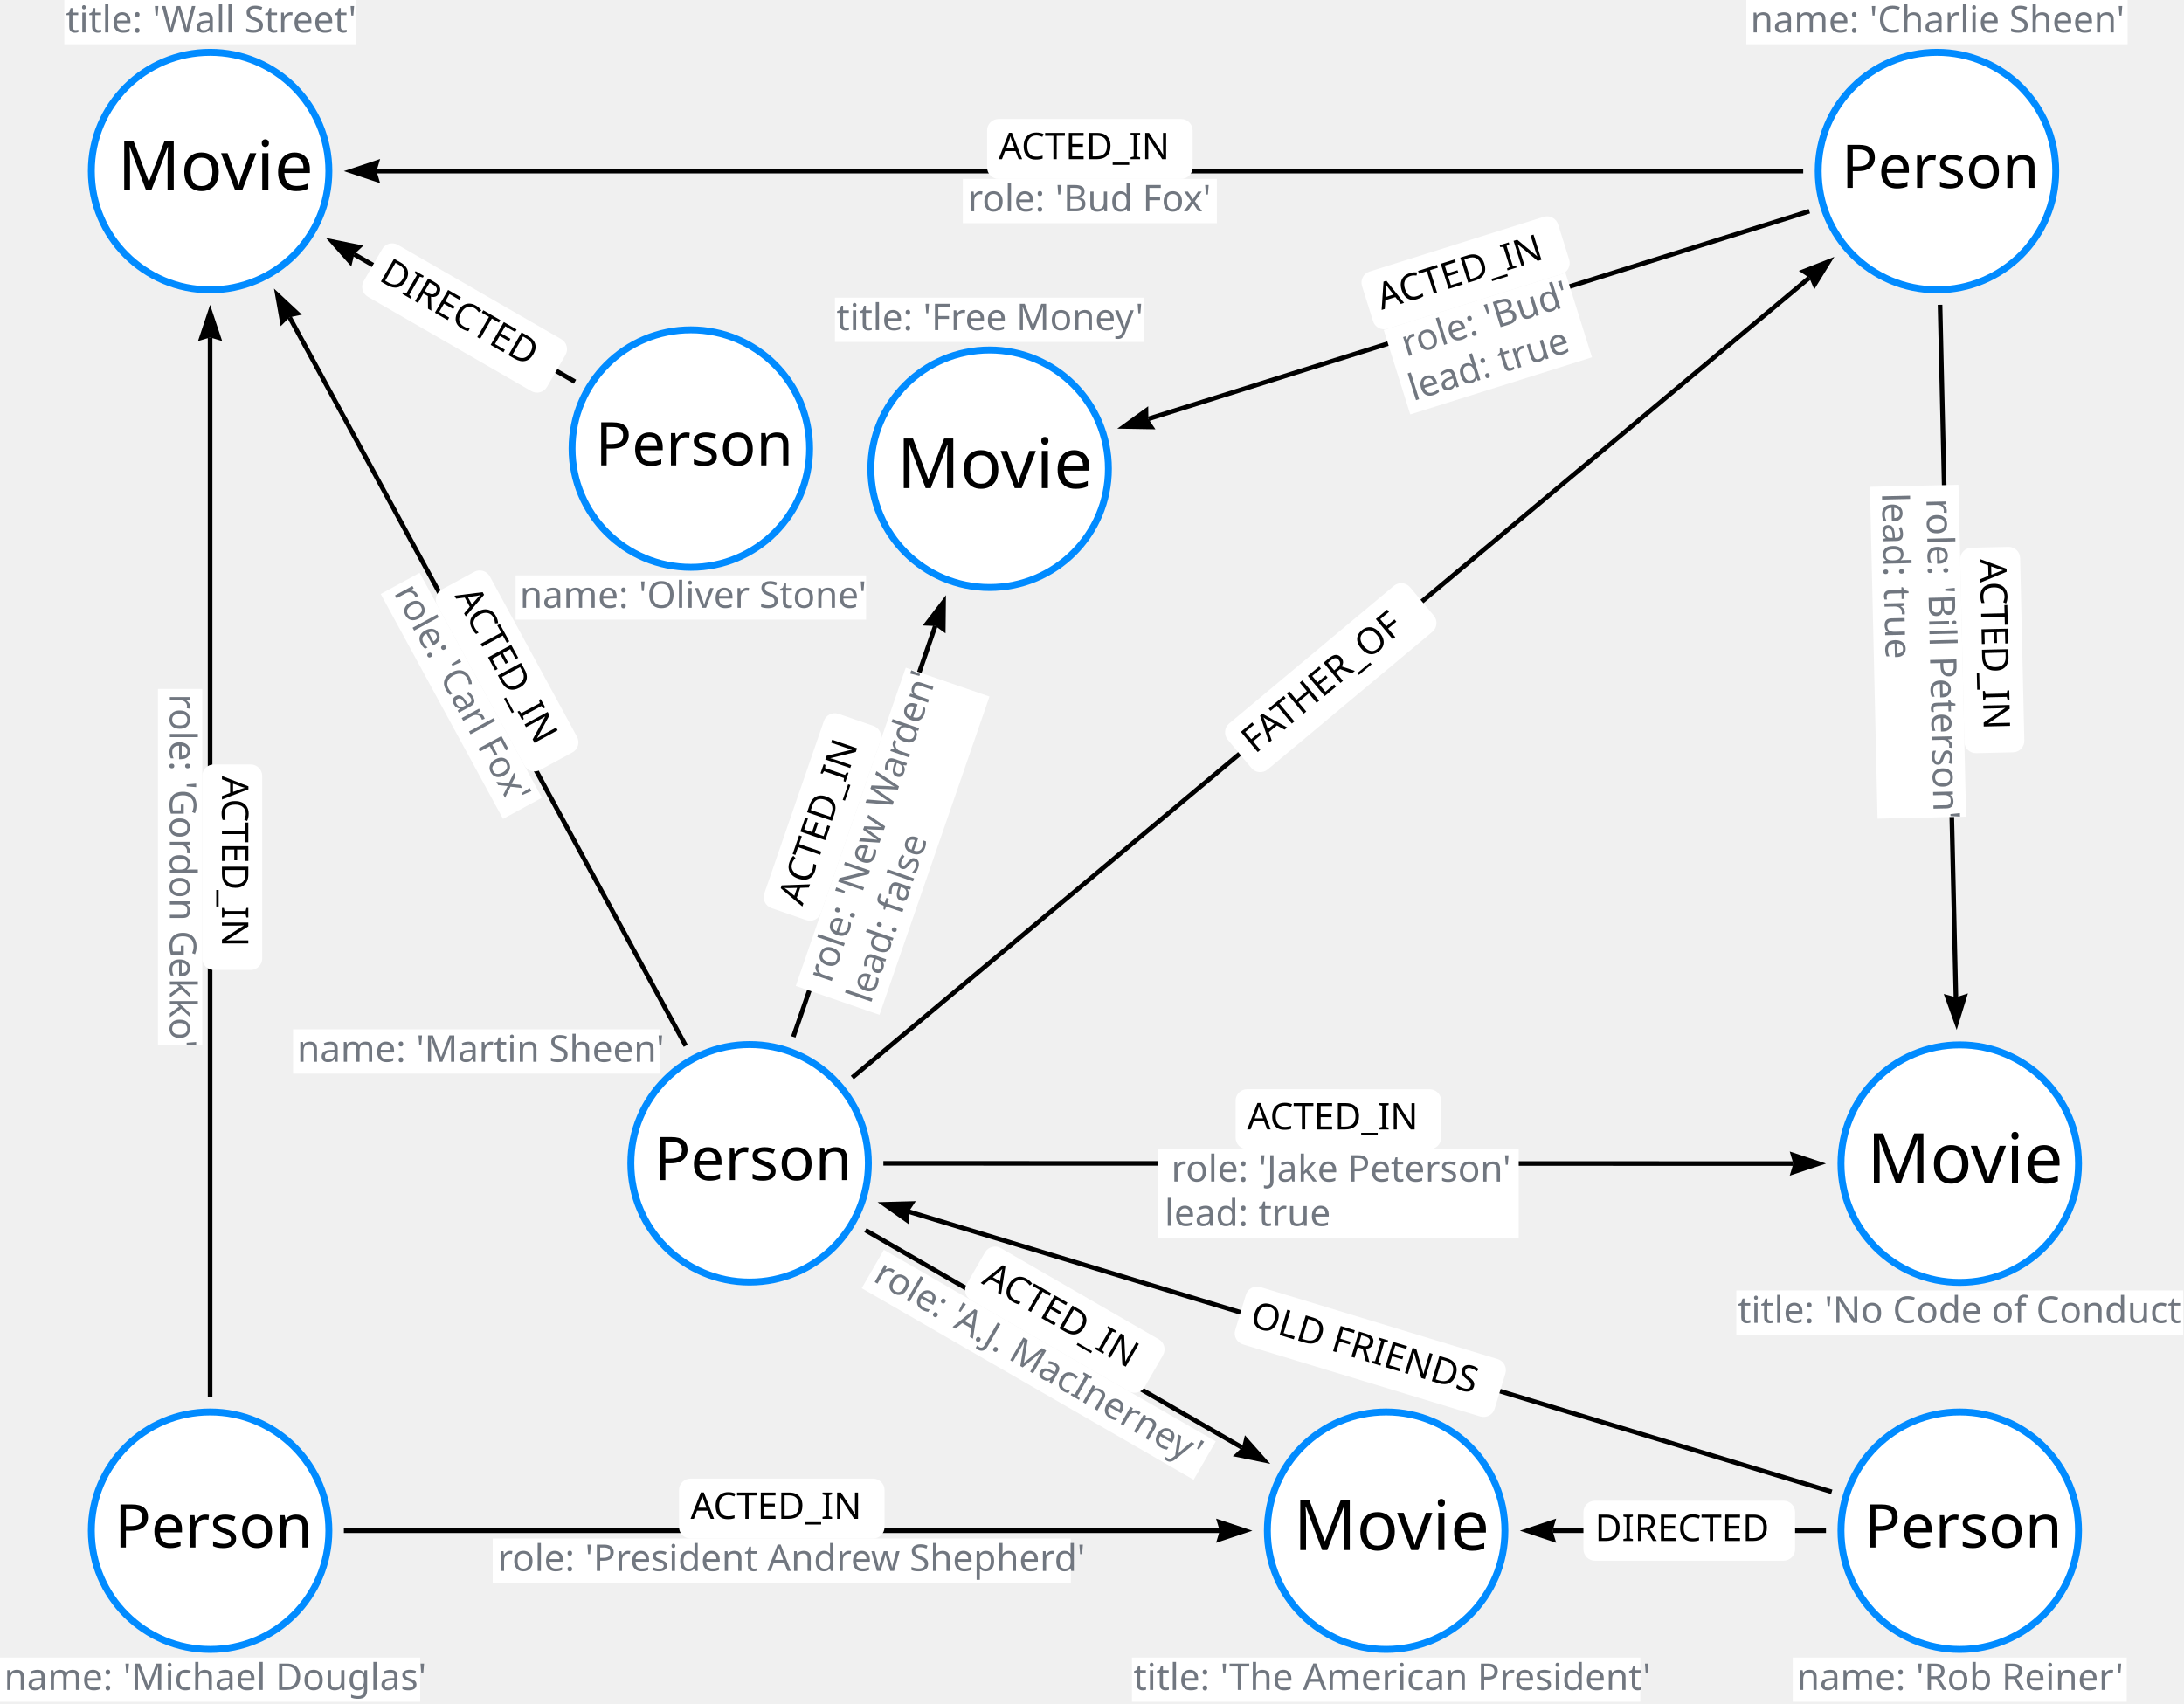
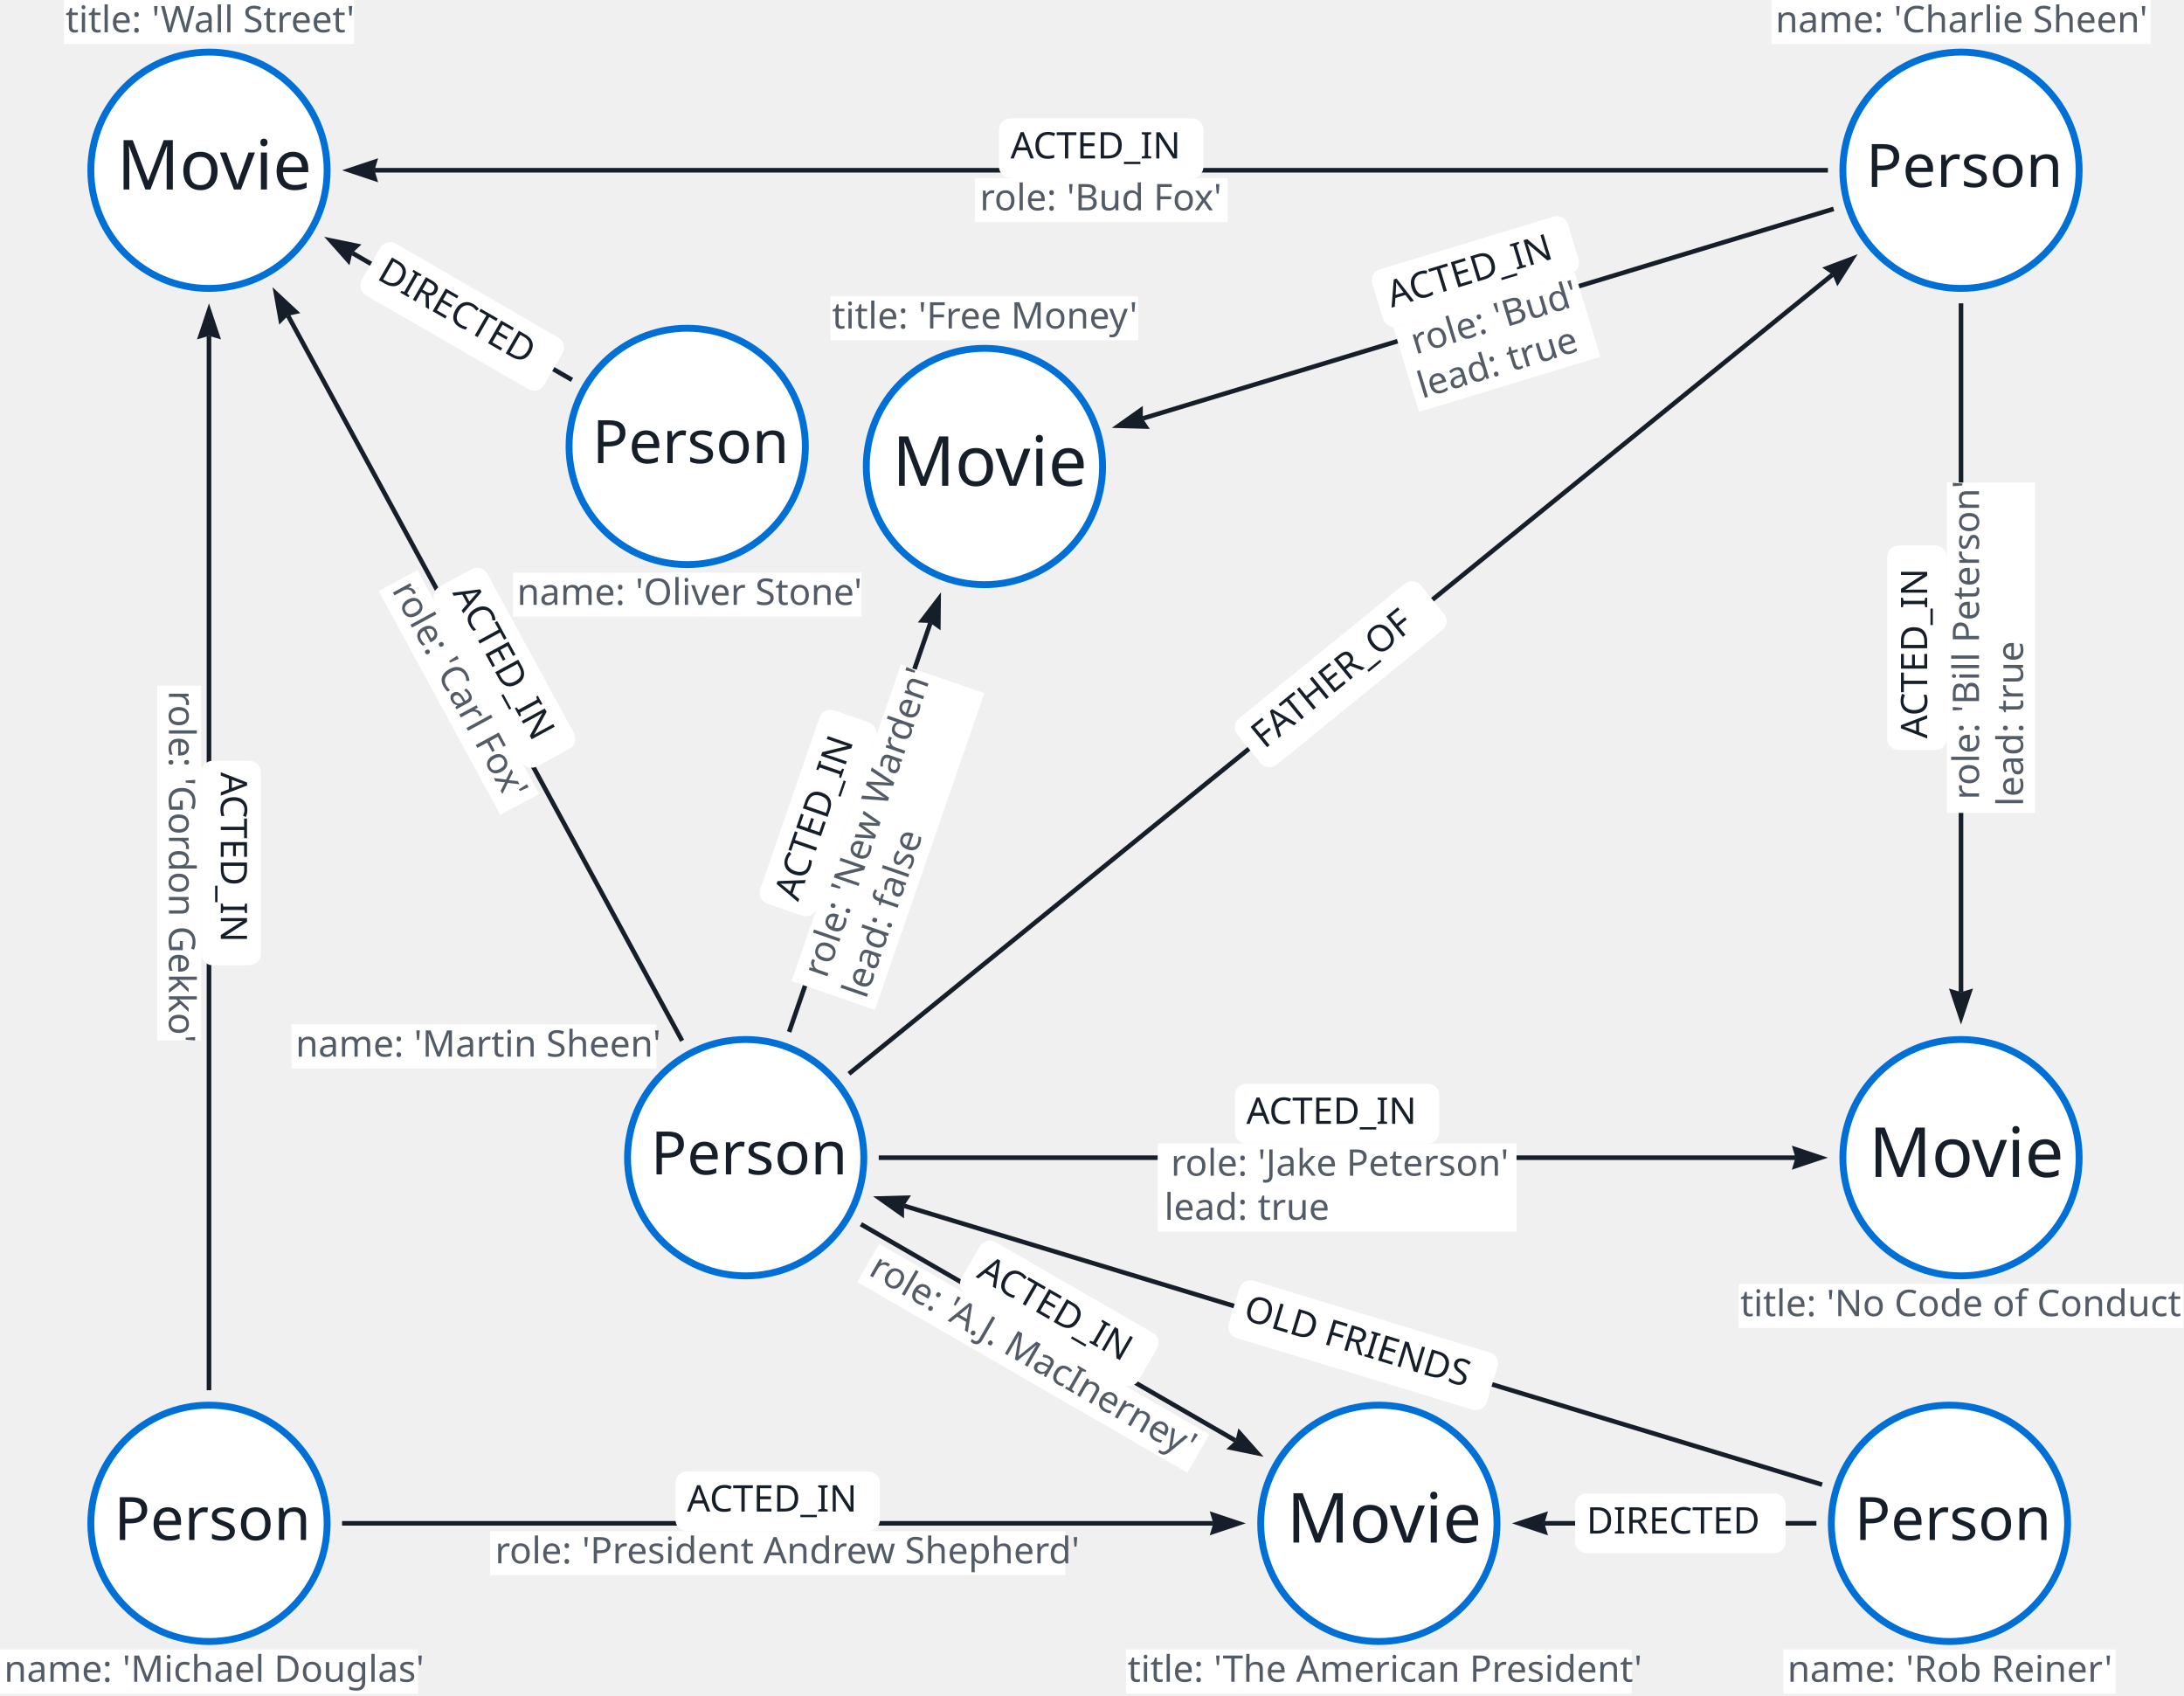
- <svg xmlns="http://www.w3.org/2000/svg" width="947" height="739" viewBox="0 0 947 739">
+ <svg xmlns="http://www.w3.org/2000/svg" width="952" height="739" viewBox="0 0 952 739">
  <defs>
    <style type="text/css" />
  </defs>
  <g transform="translate(-439.7138 173.6719) scale(1)">
    <g class="relationship">
-       <g transform="translate(739.2673 20.88018) rotate(-150)" stroke-width="2" stroke="#000000">
+       <g transform="translate(739.2673 20.88018) rotate(-150)" stroke-width="2" stroke="#151E29">
        <path d="M 58 0 L 168.549 0" />
-         <polygon points="-14.155,0 -15.728,5.243 0,0 -15.728,-5.243" fill="#000000" transform="translate(182.7041 0) rotate(0)" stroke="none" />
+         <polygon points="-14.155,0 -15.728,5.243 0,0 -15.728,-5.243" fill="#151E29" transform="translate(182.7041 0) rotate(0)" stroke="none" />
      </g>
      <g transform="translate(641.1687 -35.75706) rotate(30) translate(0 -13)">
        <g transform="translate(0 0)">
-           <g transform="translate(-45.89062 0)" fill="#ffffff" stroke="#000000" stroke-width="0">
+           <g transform="translate(-45.89062 0)" fill="#ffffff" stroke="#151E29" stroke-width="0">
            <rect x="0" y="0" width="91.781" height="26" rx="5" ry="5" stroke="none" />
-             <text xml:space="preserve" x="5" y="17.457" stroke="none" text-anchor="left" font-family="sans-serif" font-size="16" font-weight="normal" fill="#000000">DIRECTED</text>
-           </g>
-         </g>
-       </g>
-     </g>
-     <g class="relationship">
-       <g transform="translate(530.8114 490.2076) rotate(-90)" stroke-width="2" stroke="#000000">
+             <text xml:space="preserve" x="5" y="17.457" stroke="none" text-anchor="left" font-family="sans-serif" font-size="16" font-weight="normal" fill="#151E29">DIRECTED</text>
+           </g>
+         </g>
+       </g>
+     </g>
+     <g class="relationship">
+       <g transform="translate(530.8114 490.2076) rotate(-90)" stroke-width="2" stroke="#151E29">
        <path d="M 58 0 L 517.524 0" />
-         <polygon points="-14.155,0 -15.728,5.243 0,0 -15.728,-5.243" fill="#000000" transform="translate(531.6794 0) rotate(0)" stroke="none" />
+         <polygon points="-14.155,0 -15.728,5.243 0,0 -15.728,-5.243" fill="#151E29" transform="translate(531.6794 0) rotate(0)" stroke="none" />
      </g>
      <g transform="translate(530.8114 202.4454) rotate(90) translate(0 -22.6)">
        <g transform="translate(0 0)">
-           <g transform="translate(-44.5625 0)" fill="#ffffff" stroke="#000000" stroke-width="0">
-             <rect x="0" y="0" width="89.125" height="26" rx="5" ry="5" stroke="none" />
-             <text xml:space="preserve" x="5" y="17.457" stroke="none" text-anchor="left" font-family="sans-serif" font-size="16" font-weight="normal" fill="#000000">ACTED_IN</text>
+           <g transform="translate(-44.5625 0)" fill="#ffffff" stroke="#151E29" stroke-width="0">
+             <rect x="0" y="0" width="89.125" height="26" rx="5" ry="5" stroke="none" />
+             <text xml:space="preserve" x="5" y="17.457" stroke="none" text-anchor="left" font-family="sans-serif" font-size="16" font-weight="normal" fill="#151E29">ACTED_IN</text>
          </g>
        </g>
        <g transform="translate(0 26)">
          <g transform="translate(-77.3125 0)" fill="white">
            <rect x="0" y="0" width="154.625" height="19.2" rx="0" ry="0" stroke="none" />
-             <g font-family="sans-serif" font-size="16" font-weight="normal" fill="#717780" text-anchor="end">
+             <g font-family="sans-serif" font-size="16" font-weight="normal" fill="#535B66" text-anchor="end">
              <text xml:space="preserve" x="35.57" y="14.057" stroke="none">role:</text>
              <text xml:space="preserve" x="40.016" y="14.057" stroke="none" text-anchor="start">'Gordon Gekko'</text>
            </g>
          </g>
        </g>
      </g>
    </g>
    <g class="relationship">
-       <g transform="translate(764.7521 330.8588) rotate(-118.5298)" stroke-width="2" stroke="#000000">
+       <g transform="translate(764.7521 330.8588) rotate(-118.5298)" stroke-width="2" stroke="#151E29">
        <path d="M 58 0 L 417.654 0" />
-         <polygon points="-14.155,0 -15.728,5.243 0,0 -15.728,-5.243" fill="#000000" transform="translate(431.8089 0) rotate(0)" stroke="none" />
+         <polygon points="-14.155,0 -15.728,5.243 0,0 -15.728,-5.243" fill="#151E29" transform="translate(431.8089 0) rotate(0)" stroke="none" />
      </g>
      <g transform="translate(651.1621 121.9116) rotate(61.47017) translate(0 -22.6)">
        <g transform="translate(0 0)">
-           <g transform="translate(-44.5625 0)" fill="#ffffff" stroke="#000000" stroke-width="0">
-             <rect x="0" y="0" width="89.125" height="26" rx="5" ry="5" stroke="none" />
-             <text xml:space="preserve" x="5" y="17.457" stroke="none" text-anchor="left" font-family="sans-serif" font-size="16" font-weight="normal" fill="#000000">ACTED_IN</text>
+           <g transform="translate(-44.5625 0)" fill="#ffffff" stroke="#151E29" stroke-width="0">
+             <rect x="0" y="0" width="89.125" height="26" rx="5" ry="5" stroke="none" />
+             <text xml:space="preserve" x="5" y="17.457" stroke="none" text-anchor="left" font-family="sans-serif" font-size="16" font-weight="normal" fill="#151E29">ACTED_IN</text>
          </g>
        </g>
        <g transform="translate(0 26)">
          <g transform="translate(-55.51172 0)" fill="white">
            <rect x="0" y="0" width="111.023" height="19.2" rx="0" ry="0" stroke="none" />
-             <g font-family="sans-serif" font-size="16" font-weight="normal" fill="#717780" text-anchor="end">
+             <g font-family="sans-serif" font-size="16" font-weight="normal" fill="#535B66" text-anchor="end">
              <text xml:space="preserve" x="35.57" y="14.057" stroke="none">role:</text>
              <text xml:space="preserve" x="40.016" y="14.057" stroke="none" text-anchor="start">'Carl Fox'</text>
            </g>
          </g>
        </g>
      </g>
    </g>
    <g class="relationship">
-       <g transform="translate(530.8114 490.2076) rotate(0)" stroke-width="2" stroke="#000000">
+       <g transform="translate(530.8114 490.2076) rotate(0)" stroke-width="2" stroke="#151E29">
        <path d="M 58 0 L 437.786 0" />
-         <polygon points="-14.155,0 -15.728,5.243 0,0 -15.728,-5.243" fill="#000000" transform="translate(451.9407 0) rotate(0)" stroke="none" />
+         <polygon points="-14.155,0 -15.728,5.243 0,0 -15.728,-5.243" fill="#151E29" transform="translate(451.9407 0) rotate(0)" stroke="none" />
      </g>
      <g transform="translate(778.7043 490.2076) rotate(0) translate(0 -22.6)">
        <g transform="translate(0 0)">
-           <g transform="translate(-44.5625 0)" fill="#ffffff" stroke="#000000" stroke-width="0">
-             <rect x="0" y="0" width="89.125" height="26" rx="5" ry="5" stroke="none" />
-             <text xml:space="preserve" x="5" y="17.457" stroke="none" text-anchor="left" font-family="sans-serif" font-size="16" font-weight="normal" fill="#000000">ACTED_IN</text>
+           <g transform="translate(-44.5625 0)" fill="#ffffff" stroke="#151E29" stroke-width="0">
+             <rect x="0" y="0" width="89.125" height="26" rx="5" ry="5" stroke="none" />
+             <text xml:space="preserve" x="5" y="17.457" stroke="none" text-anchor="left" font-family="sans-serif" font-size="16" font-weight="normal" fill="#151E29">ACTED_IN</text>
          </g>
        </g>
        <g transform="translate(0 26)">
          <g transform="translate(-125.3477 0)" fill="white">
            <rect x="0" y="0" width="250.695" height="19.2" rx="0" ry="0" stroke="none" />
-             <g font-family="sans-serif" font-size="16" font-weight="normal" fill="#717780" text-anchor="end">
+             <g font-family="sans-serif" font-size="16" font-weight="normal" fill="#535B66" text-anchor="end">
              <text xml:space="preserve" x="35.57" y="14.057" stroke="none">role:</text>
              <text xml:space="preserve" x="40.016" y="14.057" stroke="none" text-anchor="start">'President Andrew Shepherd'</text>
            </g>
          </g>
        </g>
      </g>
    </g>
    <g class="relationship">
-       <g transform="translate(764.7521 330.8588) rotate(30)" stroke-width="2" stroke="#000000">
+       <g transform="translate(764.7521 330.8588) rotate(30)" stroke-width="2" stroke="#151E29">
        <path d="M 58 0 L 246.542 0" />
-         <polygon points="-14.155,0 -15.728,5.243 0,0 -15.728,-5.243" fill="#000000" transform="translate(260.6975 0) rotate(0)" stroke="none" />
+         <polygon points="-14.155,0 -15.728,5.243 0,0 -15.728,-5.243" fill="#151E29" transform="translate(260.6975 0) rotate(0)" stroke="none" />
      </g>
      <g transform="translate(896.6228 406.9944) rotate(30) translate(0 -22.6)">
        <g transform="translate(0 0)">
-           <g transform="translate(-44.5625 0)" fill="#ffffff" stroke="#000000" stroke-width="0">
-             <rect x="0" y="0" width="89.125" height="26" rx="5" ry="5" stroke="none" />
-             <text xml:space="preserve" x="5" y="17.457" stroke="none" text-anchor="left" font-family="sans-serif" font-size="16" font-weight="normal" fill="#000000">ACTED_IN</text>
+           <g transform="translate(-44.5625 0)" fill="#ffffff" stroke="#151E29" stroke-width="0">
+             <rect x="0" y="0" width="89.125" height="26" rx="5" ry="5" stroke="none" />
+             <text xml:space="preserve" x="5" y="17.457" stroke="none" text-anchor="left" font-family="sans-serif" font-size="16" font-weight="normal" fill="#151E29">ACTED_IN</text>
          </g>
        </g>
        <g transform="translate(0 26)">
          <g transform="translate(-83.08594 0)" fill="white">
            <rect x="0" y="0" width="166.172" height="19.2" rx="0" ry="0" stroke="none" />
-             <g font-family="sans-serif" font-size="16" font-weight="normal" fill="#717780" text-anchor="end">
+             <g font-family="sans-serif" font-size="16" font-weight="normal" fill="#535B66" text-anchor="end">
              <text xml:space="preserve" x="35.57" y="14.057" stroke="none">role:</text>
              <text xml:space="preserve" x="40.016" y="14.057" stroke="none" text-anchor="start">'A.J. MacInerney'</text>
            </g>
          </g>
        </g>
      </g>
    </g>
    <g class="relationship">
-       <g transform="translate(1279.601 -99.47186) rotate(180)" stroke-width="2" stroke="#000000">
-         <path d="M 58 0 L 676.635 0" />
-         <polygon points="-14.155,0 -15.728,5.243 0,0 -15.728,-5.243" fill="#000000" transform="translate(690.7899 0) rotate(0)" stroke="none" />
-       </g>
-       <g transform="translate(912.2839 -99.47186) rotate(360) translate(0 -22.6)">
-         <g transform="translate(0 0)">
-           <g transform="translate(-44.5625 0)" fill="#ffffff" stroke="#000000" stroke-width="0">
-             <rect x="0" y="0" width="89.125" height="26" rx="5" ry="5" stroke="none" />
-             <text xml:space="preserve" x="5" y="17.457" stroke="none" text-anchor="left" font-family="sans-serif" font-size="16" font-weight="normal" fill="#000000">ACTED_IN</text>
+       <g transform="translate(1294.508 -99.47186) rotate(180)" stroke-width="2" stroke="#151E29">
+         <path d="M 58 0 L 691.541 0" />
+         <polygon points="-14.155,0 -15.728,5.243 0,0 -15.728,-5.243" fill="#151E29" transform="translate(705.6961 0) rotate(0)" stroke="none" />
+       </g>
+       <g transform="translate(919.7371 -99.47186) rotate(360) translate(0 -22.6)">
+         <g transform="translate(0 0)">
+           <g transform="translate(-44.5625 0)" fill="#ffffff" stroke="#151E29" stroke-width="0">
+             <rect x="0" y="0" width="89.125" height="26" rx="5" ry="5" stroke="none" />
+             <text xml:space="preserve" x="5" y="17.457" stroke="none" text-anchor="left" font-family="sans-serif" font-size="16" font-weight="normal" fill="#151E29">ACTED_IN</text>
          </g>
        </g>
        <g transform="translate(0 26)">
          <g transform="translate(-55.07812 0)" fill="white">
            <rect x="0" y="0" width="110.156" height="19.2" rx="0" ry="0" stroke="none" />
-             <g font-family="sans-serif" font-size="16" font-weight="normal" fill="#717780" text-anchor="end">
+             <g font-family="sans-serif" font-size="16" font-weight="normal" fill="#535B66" text-anchor="end">
              <text xml:space="preserve" x="35.57" y="14.057" stroke="none">role:</text>
              <text xml:space="preserve" x="40.016" y="14.057" stroke="none" text-anchor="start">'Bud Fox'</text>
            </g>
          </g>
        </g>
      </g>
    </g>
    <g class="relationship">
-       <g transform="translate(1289.476 490.2076) rotate(180)" stroke-width="2" stroke="#000000">
+       <g transform="translate(1289.476 490.2076) rotate(180)" stroke-width="2" stroke="#151E29">
        <path d="M 58 0 L 176.568 0" />
-         <polygon points="-14.155,0 -15.728,5.243 0,0 -15.728,-5.243" fill="#000000" transform="translate(190.7236 0) rotate(0)" stroke="none" />
+         <polygon points="-14.155,0 -15.728,5.243 0,0 -15.728,-5.243" fill="#151E29" transform="translate(190.7236 0) rotate(0)" stroke="none" />
      </g>
      <g transform="translate(1172.192 490.2076) rotate(360) translate(0 -13)">
        <g transform="translate(0 0)">
-           <g transform="translate(-45.89062 0)" fill="#ffffff" stroke="#000000" stroke-width="0">
+           <g transform="translate(-45.89062 0)" fill="#ffffff" stroke="#151E29" stroke-width="0">
            <rect x="0" y="0" width="91.781" height="26" rx="5" ry="5" stroke="none" />
-             <text xml:space="preserve" x="5" y="17.457" stroke="none" text-anchor="left" font-family="sans-serif" font-size="16" font-weight="normal" fill="#000000">DIRECTED</text>
-           </g>
-         </g>
-       </g>
-     </g>
-     <g class="relationship">
-       <g transform="translate(1279.601 -99.47186) rotate(162.5525)" stroke-width="2" stroke="#000000">
-         <path d="M 58 0 L 358.434 0" />
-         <polygon points="-14.155,0 -15.728,5.243 0,0 -15.728,-5.243" fill="#000000" transform="translate(372.5888 0) rotate(0)" stroke="none" />
-       </g>
-       <g transform="translate(1080.964 -37.04177) rotate(342.5525) translate(0 -32.2)">
-         <g transform="translate(0 0)">
-           <g transform="translate(-44.5625 0)" fill="#ffffff" stroke="#000000" stroke-width="0">
-             <rect x="0" y="0" width="89.125" height="26" rx="5" ry="5" stroke="none" />
-             <text xml:space="preserve" x="5" y="17.457" stroke="none" text-anchor="left" font-family="sans-serif" font-size="16" font-weight="normal" fill="#000000">ACTED_IN</text>
+             <text xml:space="preserve" x="5" y="17.457" stroke="none" text-anchor="left" font-family="sans-serif" font-size="16" font-weight="normal" fill="#151E29">DIRECTED</text>
+           </g>
+         </g>
+       </g>
+     </g>
+     <g class="relationship">
+       <g transform="translate(1294.508 -99.47186) rotate(163.1282)" stroke-width="2" stroke="#151E29">
+         <path d="M 58 0 L 372.677 0" />
+         <polygon points="-14.155,0 -15.728,5.243 0,0 -15.728,-5.243" fill="#151E29" transform="translate(386.8317 0) rotate(0)" stroke="none" />
+       </g>
+       <g transform="translate(1088.438 -36.97382) rotate(343.1282) translate(0 -32.2)">
+         <g transform="translate(0 0)">
+           <g transform="translate(-44.5625 0)" fill="#ffffff" stroke="#151E29" stroke-width="0">
+             <rect x="0" y="0" width="89.125" height="26" rx="5" ry="5" stroke="none" />
+             <text xml:space="preserve" x="5" y="17.457" stroke="none" text-anchor="left" font-family="sans-serif" font-size="16" font-weight="normal" fill="#151E29">ACTED_IN</text>
          </g>
        </g>
        <g transform="translate(0 26)">
          <g transform="translate(-41.30469 0)" fill="white">
            <rect x="0" y="0" width="82.609" height="38.4" rx="0" ry="0" stroke="none" />
-             <g font-family="sans-serif" font-size="16" font-weight="normal" fill="#717780" text-anchor="end">
+             <g font-family="sans-serif" font-size="16" font-weight="normal" fill="#535B66" text-anchor="end">
              <text xml:space="preserve" x="39.141" y="14.057" stroke="none">role:</text>
              <text xml:space="preserve" x="43.586" y="14.057" stroke="none" text-anchor="start">'Bud'</text>
              <text xml:space="preserve" x="39.141" y="33.257" stroke="none" text-anchor="end">lead:</text>
              <text xml:space="preserve" x="43.586" y="33.257" stroke="none" text-anchor="start">true</text>
            </g>
          </g>
        </g>
      </g>
    </g>
    <g class="relationship">
-       <g transform="translate(764.7521 330.8588) rotate(-70.94043)" stroke-width="2" stroke="#000000">
+       <g transform="translate(764.7521 330.8588) rotate(-70.94043)" stroke-width="2" stroke="#151E29">
        <path d="M 58 0 L 246.542 0" />
-         <polygon points="-14.155,0 -15.728,5.243 0,0 -15.728,-5.243" fill="#000000" transform="translate(260.6975 0) rotate(0)" stroke="none" />
+         <polygon points="-14.155,0 -15.728,5.243 0,0 -15.728,-5.243" fill="#151E29" transform="translate(260.6975 0) rotate(0)" stroke="none" />
      </g>
      <g transform="translate(814.4764 186.9352) rotate(-70.94043) translate(0 -32.2)">
        <g transform="translate(0 0)">
-           <g transform="translate(-44.5625 0)" fill="#ffffff" stroke="#000000" stroke-width="0">
-             <rect x="0" y="0" width="89.125" height="26" rx="5" ry="5" stroke="none" />
-             <text xml:space="preserve" x="5" y="17.457" stroke="none" text-anchor="left" font-family="sans-serif" font-size="16" font-weight="normal" fill="#000000">ACTED_IN</text>
+           <g transform="translate(-44.5625 0)" fill="#ffffff" stroke="#151E29" stroke-width="0">
+             <rect x="0" y="0" width="89.125" height="26" rx="5" ry="5" stroke="none" />
+             <text xml:space="preserve" x="5" y="17.457" stroke="none" text-anchor="left" font-family="sans-serif" font-size="16" font-weight="normal" fill="#151E29">ACTED_IN</text>
          </g>
        </g>
        <g transform="translate(0 26)">
          <g transform="translate(-73.01562 0)" fill="white">
            <rect x="0" y="0" width="146.031" height="38.4" rx="0" ry="0" stroke="none" />
-             <g font-family="sans-serif" font-size="16" font-weight="normal" fill="#717780" text-anchor="end">
+             <g font-family="sans-serif" font-size="16" font-weight="normal" fill="#535B66" text-anchor="end">
              <text xml:space="preserve" x="39.141" y="14.057" stroke="none">role:</text>
              <text xml:space="preserve" x="43.586" y="14.057" stroke="none" text-anchor="start">'New Warden'</text>
              <text xml:space="preserve" x="39.141" y="33.257" stroke="none" text-anchor="end">lead:</text>
              <text xml:space="preserve" x="43.586" y="33.257" stroke="none" text-anchor="start">false</text>
            </g>
          </g>
        </g>
      </g>
    </g>
    <g class="relationship">
-       <g transform="translate(1279.601 -99.47186) rotate(88.68594)" stroke-width="2" stroke="#000000">
-         <path d="M 58 0 L 358.434 0" />
-         <polygon points="-14.155,0 -15.728,5.243 0,0 -15.728,-5.243" fill="#000000" transform="translate(372.5888 0) rotate(0)" stroke="none" />
-       </g>
-       <g transform="translate(1284.376 108.6902) rotate(88.68594) translate(0 -32.2)">
-         <g transform="translate(0 0)">
-           <g transform="translate(-44.5625 0)" fill="#ffffff" stroke="#000000" stroke-width="0">
-             <rect x="0" y="0" width="89.125" height="26" rx="5" ry="5" stroke="none" />
-             <text xml:space="preserve" x="5" y="17.457" stroke="none" text-anchor="left" font-family="sans-serif" font-size="16" font-weight="normal" fill="#000000">ACTED_IN</text>
+       <g transform="translate(1294.508 -99.47186) rotate(90)" stroke-width="2" stroke="#151E29">
+         <path d="M 58 0 L 358.176 0" />
+         <polygon points="-14.155,0 -15.728,5.243 0,0 -15.728,-5.243" fill="#151E29" transform="translate(372.3307 0) rotate(0)" stroke="none" />
+       </g>
+       <g transform="translate(1294.508 108.6159) rotate(270) translate(0 -32.2)">
+         <g transform="translate(0 0)">
+           <g transform="translate(-44.5625 0)" fill="#ffffff" stroke="#151E29" stroke-width="0">
+             <rect x="0" y="0" width="89.125" height="26" rx="5" ry="5" stroke="none" />
+             <text xml:space="preserve" x="5" y="17.457" stroke="none" text-anchor="left" font-family="sans-serif" font-size="16" font-weight="normal" fill="#151E29">ACTED_IN</text>
          </g>
        </g>
        <g transform="translate(0 26)">
          <g transform="translate(-71.98047 0)" fill="white">
            <rect x="0" y="0" width="143.961" height="38.4" rx="0" ry="0" stroke="none" />
-             <g font-family="sans-serif" font-size="16" font-weight="normal" fill="#717780" text-anchor="end">
+             <g font-family="sans-serif" font-size="16" font-weight="normal" fill="#535B66" text-anchor="end">
              <text xml:space="preserve" x="39.141" y="14.057" stroke="none">role:</text>
              <text xml:space="preserve" x="43.586" y="14.057" stroke="none" text-anchor="start">'Bill Peterson'</text>
              <text xml:space="preserve" x="39.141" y="33.257" stroke="none" text-anchor="end">lead:</text>
              <text xml:space="preserve" x="43.586" y="33.257" stroke="none" text-anchor="start">true</text>
            </g>
          </g>
        </g>
      </g>
    </g>
    <g class="relationship">
-       <g transform="translate(764.7521 330.8588) rotate(0.01581669)" stroke-width="2" stroke="#000000">
-         <path d="M 58 0 L 452.569 0" />
-         <polygon points="-14.155,0 -15.728,5.243 0,0 -15.728,-5.243" fill="#000000" transform="translate(466.7237 0) rotate(0)" stroke="none" />
-       </g>
-       <g transform="translate(1020.036 330.9293) rotate(0.01581669) translate(0 -32.2)">
-         <g transform="translate(0 0)">
-           <g transform="translate(-44.5625 0)" fill="#ffffff" stroke="#000000" stroke-width="0">
-             <rect x="0" y="0" width="89.125" height="26" rx="5" ry="5" stroke="none" />
-             <text xml:space="preserve" x="5" y="17.457" stroke="none" text-anchor="left" font-family="sans-serif" font-size="16" font-weight="normal" fill="#000000">ACTED_IN</text>
+       <g transform="translate(764.7521 330.8588) rotate(0)" stroke-width="2" stroke="#151E29">
+         <path d="M 58 0 L 457.6 0" />
+         <polygon points="-14.155,0 -15.728,5.243 0,0 -15.728,-5.243" fill="#151E29" transform="translate(471.7554 0) rotate(0)" stroke="none" />
+       </g>
+       <g transform="translate(1022.552 330.8588) rotate(0) translate(0 -32.2)">
+         <g transform="translate(0 0)">
+           <g transform="translate(-44.5625 0)" fill="#ffffff" stroke="#151E29" stroke-width="0">
+             <rect x="0" y="0" width="89.125" height="26" rx="5" ry="5" stroke="none" />
+             <text xml:space="preserve" x="5" y="17.457" stroke="none" text-anchor="left" font-family="sans-serif" font-size="16" font-weight="normal" fill="#151E29">ACTED_IN</text>
          </g>
        </g>
        <g transform="translate(0 26)">
          <g transform="translate(-78.21094 0)" fill="white">
            <rect x="0" y="0" width="156.422" height="38.4" rx="0" ry="0" stroke="none" />
-             <g font-family="sans-serif" font-size="16" font-weight="normal" fill="#717780" text-anchor="end">
+             <g font-family="sans-serif" font-size="16" font-weight="normal" fill="#535B66" text-anchor="end">
              <text xml:space="preserve" x="39.141" y="14.057" stroke="none">role:</text>
              <text xml:space="preserve" x="43.586" y="14.057" stroke="none" text-anchor="start">'Jake Peterson'</text>
              <text xml:space="preserve" x="39.141" y="33.257" stroke="none" text-anchor="end">lead:</text>
              <text xml:space="preserve" x="43.586" y="33.257" stroke="none" text-anchor="start">true</text>
            </g>
          </g>
        </g>
      </g>
    </g>
    <g class="relationship">
-       <g transform="translate(764.7521 330.8588) rotate(-39.89017)" stroke-width="2" stroke="#000000">
-         <path d="M 58 0 L 598.855 0" />
-         <polygon points="-14.155,0 -15.728,5.243 0,0 -15.728,-5.243" fill="#000000" transform="translate(613.0099 0) rotate(0)" stroke="none" />
-       </g>
-       <g transform="translate(1016.746 120.2325) rotate(-39.89017) translate(0 -13)">
-         <g transform="translate(0 0)">
-           <g transform="translate(-51.53125 0)" fill="#ffffff" stroke="#000000" stroke-width="0">
+       <g transform="translate(764.7521 330.8588) rotate(-39.08763)" stroke-width="2" stroke="#151E29">
+         <path d="M 58 0 L 610.359 0" />
+         <polygon points="-14.155,0 -15.728,5.243 0,0 -15.728,-5.243" fill="#151E29" transform="translate(624.514 0) rotate(0)" stroke="none" />
+       </g>
+       <g transform="translate(1024.136 120.1559) rotate(-39.08763) translate(0 -13)">
+         <g transform="translate(0 0)">
+           <g transform="translate(-51.53125 0)" fill="#ffffff" stroke="#151E29" stroke-width="0">
            <rect x="0" y="0" width="103.062" height="26" rx="5" ry="5" stroke="none" />
-             <text xml:space="preserve" x="5" y="17.457" stroke="none" text-anchor="left" font-family="sans-serif" font-size="16" font-weight="normal" fill="#000000">FATHER_OF</text>
-           </g>
-         </g>
-       </g>
-     </g>
-     <g class="relationship">
-       <g transform="translate(1289.476 490.2076) rotate(-163.1075)" stroke-width="2" stroke="#000000">
+             <text xml:space="preserve" x="5" y="17.457" stroke="none" text-anchor="left" font-family="sans-serif" font-size="16" font-weight="normal" fill="#151E29">FATHER_OF</text>
+           </g>
+         </g>
+       </g>
+     </g>
+     <g class="relationship">
+       <g transform="translate(1289.476 490.2076) rotate(-163.1075)" stroke-width="2" stroke="#151E29">
        <path d="M 58 0 L 476.231 0" />
-         <polygon points="-14.155,0 -15.728,5.243 0,0 -15.728,-5.243" fill="#000000" transform="translate(490.3858 0) rotate(0)" stroke="none" />
+         <polygon points="-14.155,0 -15.728,5.243 0,0 -15.728,-5.243" fill="#151E29" transform="translate(490.3858 0) rotate(0)" stroke="none" />
      </g>
      <g transform="translate(1033.886 412.5898) rotate(16.89255) translate(0 -13)">
        <g transform="translate(0 0)">
-           <g transform="translate(-58.78516 0)" fill="#ffffff" stroke="#000000" stroke-width="0">
+           <g transform="translate(-58.78516 0)" fill="#ffffff" stroke="#151E29" stroke-width="0">
            <rect x="0" y="0" width="117.57" height="26" rx="5" ry="5" stroke="none" />
-             <text xml:space="preserve" x="5" y="17.457" stroke="none" text-anchor="left" font-family="sans-serif" font-size="16" font-weight="normal" fill="#000000">OLD FRIENDS</text>
-           </g>
-         </g>
-       </g>
-     </g>
-     <g class="node">
-       <g fill="#ffffff" stroke="#018BFF" stroke-width="3">
+             <text xml:space="preserve" x="5" y="17.457" stroke="none" text-anchor="left" font-family="sans-serif" font-size="16" font-weight="normal" fill="#151E29">OLD FRIENDS</text>
+           </g>
+         </g>
+       </g>
+     </g>
+     <g class="node">
+       <g fill="#ffffff" stroke="#006FD6" stroke-width="3">
        <circle cx="739.267" cy="20.88" r="51.5" />
      </g>
      <g transform="translate(739.2673 20.88018)">
        <g transform="scale(0.6532968) translate(0 -27)">
          <g transform="translate(0 0)">
            <g transform="translate(-63.36914 0)">
-               <g fill="#000000" stroke="#000000" stroke-width="4" font-family="sans-serif" font-size="40" font-weight="normal">
+               <g fill="#151E29" stroke="#000000" stroke-width="4" font-family="sans-serif" font-size="40" font-weight="normal">
                <text xml:space="preserve" x="0" y="38.143" stroke="none">Person</text>
              </g>
            </g>
          </g>
        </g>
        <g transform="translate(3.3677786976552213e-15 55)">
          <g transform="translate(0 0)">
            <g transform="translate(-75.97656 0)" fill="white">
              <rect x="0" y="0" width="151.953" height="19.2" rx="0" ry="0" stroke="none" />
-               <g font-family="sans-serif" font-size="16" font-weight="normal" fill="#717780" text-anchor="end">
+               <g font-family="sans-serif" font-size="16" font-weight="normal" fill="#535B66" text-anchor="end">
                <text xml:space="preserve" x="48.914" y="14.057" stroke="none">name:</text>
                <text xml:space="preserve" x="53.359" y="14.057" stroke="none" text-anchor="start">'Oliver Stone'</text>
              </g>
            </g>
          </g>
        </g>
      </g>
    </g>
    <g class="node">
-       <g fill="#ffffff" stroke="#018BFF" stroke-width="3">
+       <g fill="#ffffff" stroke="#006FD6" stroke-width="3">
        <circle cx="530.811" cy="-99.472" r="51.5" />
      </g>
      <g transform="translate(530.8114 -99.47186)">
        <g transform="scale(0.7525988) translate(0 -27)">
          <g transform="translate(0 0)">
            <g transform="translate(-53.34961 0)">
-               <g fill="#000000" stroke="#000000" stroke-width="4" font-family="sans-serif" font-size="40" font-weight="normal">
+               <g fill="#151E29" stroke="#000000" stroke-width="4" font-family="sans-serif" font-size="40" font-weight="normal">
                <text xml:space="preserve" x="0" y="38.143" stroke="none">Movie</text>
              </g>
            </g>
          </g>
        </g>
        <g transform="translate(3.3677786976552213e-15 -74.2)">
          <g transform="translate(0 0)">
            <g transform="translate(-63.22266 0)" fill="white">
              <rect x="0" y="0" width="126.445" height="19.2" rx="0" ry="0" stroke="none" />
-               <g font-family="sans-serif" font-size="16" font-weight="normal" fill="#717780" text-anchor="end">
+               <g font-family="sans-serif" font-size="16" font-weight="normal" fill="#535B66" text-anchor="end">
                <text xml:space="preserve" x="33.789" y="14.057" stroke="none">title:</text>
                <text xml:space="preserve" x="38.234" y="14.057" stroke="none" text-anchor="start">'Wall Street'</text>
              </g>
            </g>
          </g>
        </g>
      </g>
    </g>
    <g class="node">
-       <g fill="#ffffff" stroke="#018BFF" stroke-width="3">
+       <g fill="#ffffff" stroke="#006FD6" stroke-width="3">
        <circle cx="530.811" cy="490.208" r="51.5" />
      </g>
      <g transform="translate(530.8114 490.2076)">
        <g transform="scale(0.6532968) translate(0 -27)">
          <g transform="translate(0 0)">
            <g transform="translate(-63.36914 0)">
-               <g fill="#000000" stroke="#000000" stroke-width="4" font-family="sans-serif" font-size="40" font-weight="normal">
+               <g fill="#151E29" stroke="#000000" stroke-width="4" font-family="sans-serif" font-size="40" font-weight="normal">
                <text xml:space="preserve" x="0" y="38.143" stroke="none">Person</text>
              </g>
            </g>
          </g>
        </g>
        <g transform="translate(3.3677786976552213e-15 55)">
          <g transform="translate(0 0)">
            <g transform="translate(-91.09766 0)" fill="white">
              <rect x="0" y="0" width="182.195" height="19.2" rx="0" ry="0" stroke="none" />
-               <g font-family="sans-serif" font-size="16" font-weight="normal" fill="#717780" text-anchor="end">
+               <g font-family="sans-serif" font-size="16" font-weight="normal" fill="#535B66" text-anchor="end">
                <text xml:space="preserve" x="48.914" y="14.057" stroke="none">name:</text>
                <text xml:space="preserve" x="53.359" y="14.057" stroke="none" text-anchor="start">'Michael Douglas'</text>
              </g>
            </g>
          </g>
        </g>
      </g>
    </g>
    <g class="node">
-       <g fill="#ffffff" stroke="#018BFF" stroke-width="3">
+       <g fill="#ffffff" stroke="#006FD6" stroke-width="3">
        <circle cx="764.752" cy="330.859" r="51.5" />
      </g>
      <g transform="translate(764.7521 330.8588)">
        <g transform="scale(0.6532968) translate(0 -27)">
          <g transform="translate(0 0)">
            <g transform="translate(-63.36914 0)">
-               <g fill="#000000" stroke="#000000" stroke-width="4" font-family="sans-serif" font-size="40" font-weight="normal">
+               <g fill="#151E29" stroke="#000000" stroke-width="4" font-family="sans-serif" font-size="40" font-weight="normal">
                <text xml:space="preserve" x="0" y="38.143" stroke="none">Person</text>
              </g>
            </g>
          </g>
        </g>
        <g transform="translate(-38.89087 -58.09087)">
          <g transform="translate(0 0)">
            <g transform="translate(-159.0781 0)" fill="white">
              <rect x="0" y="0" width="159.078" height="19.2" rx="0" ry="0" stroke="none" />
-               <g font-family="sans-serif" font-size="16" font-weight="normal" fill="#717780" text-anchor="end">
+               <g font-family="sans-serif" font-size="16" font-weight="normal" fill="#535B66" text-anchor="end">
                <text xml:space="preserve" x="48.914" y="14.057" stroke="none">name:</text>
                <text xml:space="preserve" x="53.359" y="14.057" stroke="none" text-anchor="start">'Martin Sheen'</text>
              </g>
            </g>
          </g>
        </g>
      </g>
    </g>
    <g class="node">
-       <g fill="#ffffff" stroke="#018BFF" stroke-width="3">
+       <g fill="#ffffff" stroke="#006FD6" stroke-width="3">
        <circle cx="1040.752" cy="490.208" r="51.5" />
      </g>
      <g transform="translate(1040.752 490.2076)">
        <g transform="scale(0.7525988) translate(0 -27)">
          <g transform="translate(0 0)">
            <g transform="translate(-53.34961 0)">
-               <g fill="#000000" stroke="#000000" stroke-width="4" font-family="sans-serif" font-size="40" font-weight="normal">
+               <g fill="#151E29" stroke="#000000" stroke-width="4" font-family="sans-serif" font-size="40" font-weight="normal">
                <text xml:space="preserve" x="0" y="38.143" stroke="none">Movie</text>
              </g>
            </g>
          </g>
        </g>
        <g transform="translate(3.3677786976552213e-15 55)">
          <g transform="translate(0 0)">
            <g transform="translate(-110.2109 0)" fill="white">
              <rect x="0" y="0" width="220.422" height="19.2" rx="0" ry="0" stroke="none" />
-               <g font-family="sans-serif" font-size="16" font-weight="normal" fill="#717780" text-anchor="end">
+               <g font-family="sans-serif" font-size="16" font-weight="normal" fill="#535B66" text-anchor="end">
                <text xml:space="preserve" x="33.789" y="14.057" stroke="none">title:</text>
                <text xml:space="preserve" x="38.234" y="14.057" stroke="none" text-anchor="start">'The American President'</text>
              </g>
            </g>
          </g>
        </g>
      </g>
    </g>
    <g class="node">
-       <g fill="#ffffff" stroke="#018BFF" stroke-width="3">
-         <circle cx="1279.601" cy="-99.472" r="51.5" />
-       </g>
-       <g transform="translate(1279.601 -99.47186)">
+       <g fill="#ffffff" stroke="#006FD6" stroke-width="3">
+         <circle cx="1294.508" cy="-99.472" r="51.5" />
+       </g>
+       <g transform="translate(1294.508 -99.47186)">
        <g transform="scale(0.6532968) translate(0 -27)">
          <g transform="translate(0 0)">
            <g transform="translate(-63.36914 0)">
-               <g fill="#000000" stroke="#000000" stroke-width="4" font-family="sans-serif" font-size="40" font-weight="normal">
+               <g fill="#151E29" stroke="#000000" stroke-width="4" font-family="sans-serif" font-size="40" font-weight="normal">
                <text xml:space="preserve" x="0" y="38.143" stroke="none">Person</text>
              </g>
            </g>
          </g>
        </g>
        <g transform="translate(3.3677786976552213e-15 -74.2)">
          <g transform="translate(0 0)">
            <g transform="translate(-82.65625 0)" fill="white">
              <rect x="0" y="0" width="165.312" height="19.2" rx="0" ry="0" stroke="none" />
-               <g font-family="sans-serif" font-size="16" font-weight="normal" fill="#717780" text-anchor="end">
+               <g font-family="sans-serif" font-size="16" font-weight="normal" fill="#535B66" text-anchor="end">
                <text xml:space="preserve" x="48.914" y="14.057" stroke="none">name:</text>
                <text xml:space="preserve" x="53.359" y="14.057" stroke="none" text-anchor="start">'Charlie Sheen'</text>
              </g>
            </g>
          </g>
        </g>
      </g>
    </g>
    <g class="node">
-       <g fill="#ffffff" stroke="#018BFF" stroke-width="3">
+       <g fill="#ffffff" stroke="#006FD6" stroke-width="3">
        <circle cx="1289.476" cy="490.208" r="51.5" />
      </g>
      <g transform="translate(1289.476 490.2076)">
        <g transform="scale(0.6532968) translate(0 -27)">
          <g transform="translate(0 0)">
            <g transform="translate(-63.36914 0)">
-               <g fill="#000000" stroke="#000000" stroke-width="4" font-family="sans-serif" font-size="40" font-weight="normal">
+               <g fill="#151E29" stroke="#000000" stroke-width="4" font-family="sans-serif" font-size="40" font-weight="normal">
                <text xml:space="preserve" x="0" y="38.143" stroke="none">Person</text>
              </g>
            </g>
          </g>
        </g>
        <g transform="translate(3.3677786976552213e-15 55)">
          <g transform="translate(0 0)">
            <g transform="translate(-72.42188 0)" fill="white">
              <rect x="0" y="0" width="144.844" height="19.2" rx="0" ry="0" stroke="none" />
-               <g font-family="sans-serif" font-size="16" font-weight="normal" fill="#717780" text-anchor="end">
+               <g font-family="sans-serif" font-size="16" font-weight="normal" fill="#535B66" text-anchor="end">
                <text xml:space="preserve" x="48.914" y="14.057" stroke="none">name:</text>
                <text xml:space="preserve" x="53.359" y="14.057" stroke="none" text-anchor="start">'Rob Reiner'</text>
              </g>
            </g>
          </g>
        </g>
      </g>
    </g>
    <g class="node">
-       <g fill="#ffffff" stroke="#018BFF" stroke-width="3">
+       <g fill="#ffffff" stroke="#006FD6" stroke-width="3">
        <circle cx="868.823" cy="29.632" r="51.5" />
      </g>
      <g transform="translate(868.8231 29.63249)">
        <g transform="scale(0.7525988) translate(0 -27)">
          <g transform="translate(0 0)">
            <g transform="translate(-53.34961 0)">
-               <g fill="#000000" stroke="#000000" stroke-width="4" font-family="sans-serif" font-size="40" font-weight="normal">
+               <g fill="#151E29" stroke="#000000" stroke-width="4" font-family="sans-serif" font-size="40" font-weight="normal">
                <text xml:space="preserve" x="0" y="38.143" stroke="none">Movie</text>
              </g>
            </g>
          </g>
        </g>
        <g transform="translate(3.3677786976552213e-15 -74.2)">
          <g transform="translate(0 0)">
            <g transform="translate(-67.07812 0)" fill="white">
              <rect x="0" y="0" width="134.156" height="19.2" rx="0" ry="0" stroke="none" />
-               <g font-family="sans-serif" font-size="16" font-weight="normal" fill="#717780" text-anchor="end">
+               <g font-family="sans-serif" font-size="16" font-weight="normal" fill="#535B66" text-anchor="end">
                <text xml:space="preserve" x="33.789" y="14.057" stroke="none">title:</text>
                <text xml:space="preserve" x="38.234" y="14.057" stroke="none" text-anchor="start">'Free Money'</text>
              </g>
            </g>
          </g>
        </g>
      </g>
    </g>
    <g class="node">
-       <g fill="#ffffff" stroke="#018BFF" stroke-width="3">
-         <circle cx="1289.476" cy="331.004" r="51.5" />
-       </g>
-       <g transform="translate(1289.476 331.0037)">
+       <g fill="#ffffff" stroke="#006FD6" stroke-width="3">
+         <circle cx="1294.508" cy="330.859" r="51.5" />
+       </g>
+       <g transform="translate(1294.508 330.8588)">
        <g transform="scale(0.7525988) translate(0 -27)">
          <g transform="translate(0 0)">
            <g transform="translate(-53.34961 0)">
-               <g fill="#000000" stroke="#000000" stroke-width="4" font-family="sans-serif" font-size="40" font-weight="normal">
+               <g fill="#151E29" stroke="#000000" stroke-width="4" font-family="sans-serif" font-size="40" font-weight="normal">
                <text xml:space="preserve" x="0" y="38.143" stroke="none">Movie</text>
              </g>
            </g>
          </g>
        </g>
        <g transform="translate(3.3677786976552213e-15 55)">
          <g transform="translate(0 0)">
            <g transform="translate(-96.88281 0)" fill="white">
              <rect x="0" y="0" width="193.766" height="19.2" rx="0" ry="0" stroke="none" />
-               <g font-family="sans-serif" font-size="16" font-weight="normal" fill="#717780" text-anchor="end">
+               <g font-family="sans-serif" font-size="16" font-weight="normal" fill="#535B66" text-anchor="end">
                <text xml:space="preserve" x="33.789" y="14.057" stroke="none">title:</text>
                <text xml:space="preserve" x="38.234" y="14.057" stroke="none" text-anchor="start">'No Code of Conduct'</text>
              </g>
            </g>
          </g>
        </g>
      </g>
    </g>
  </g>
</svg>
